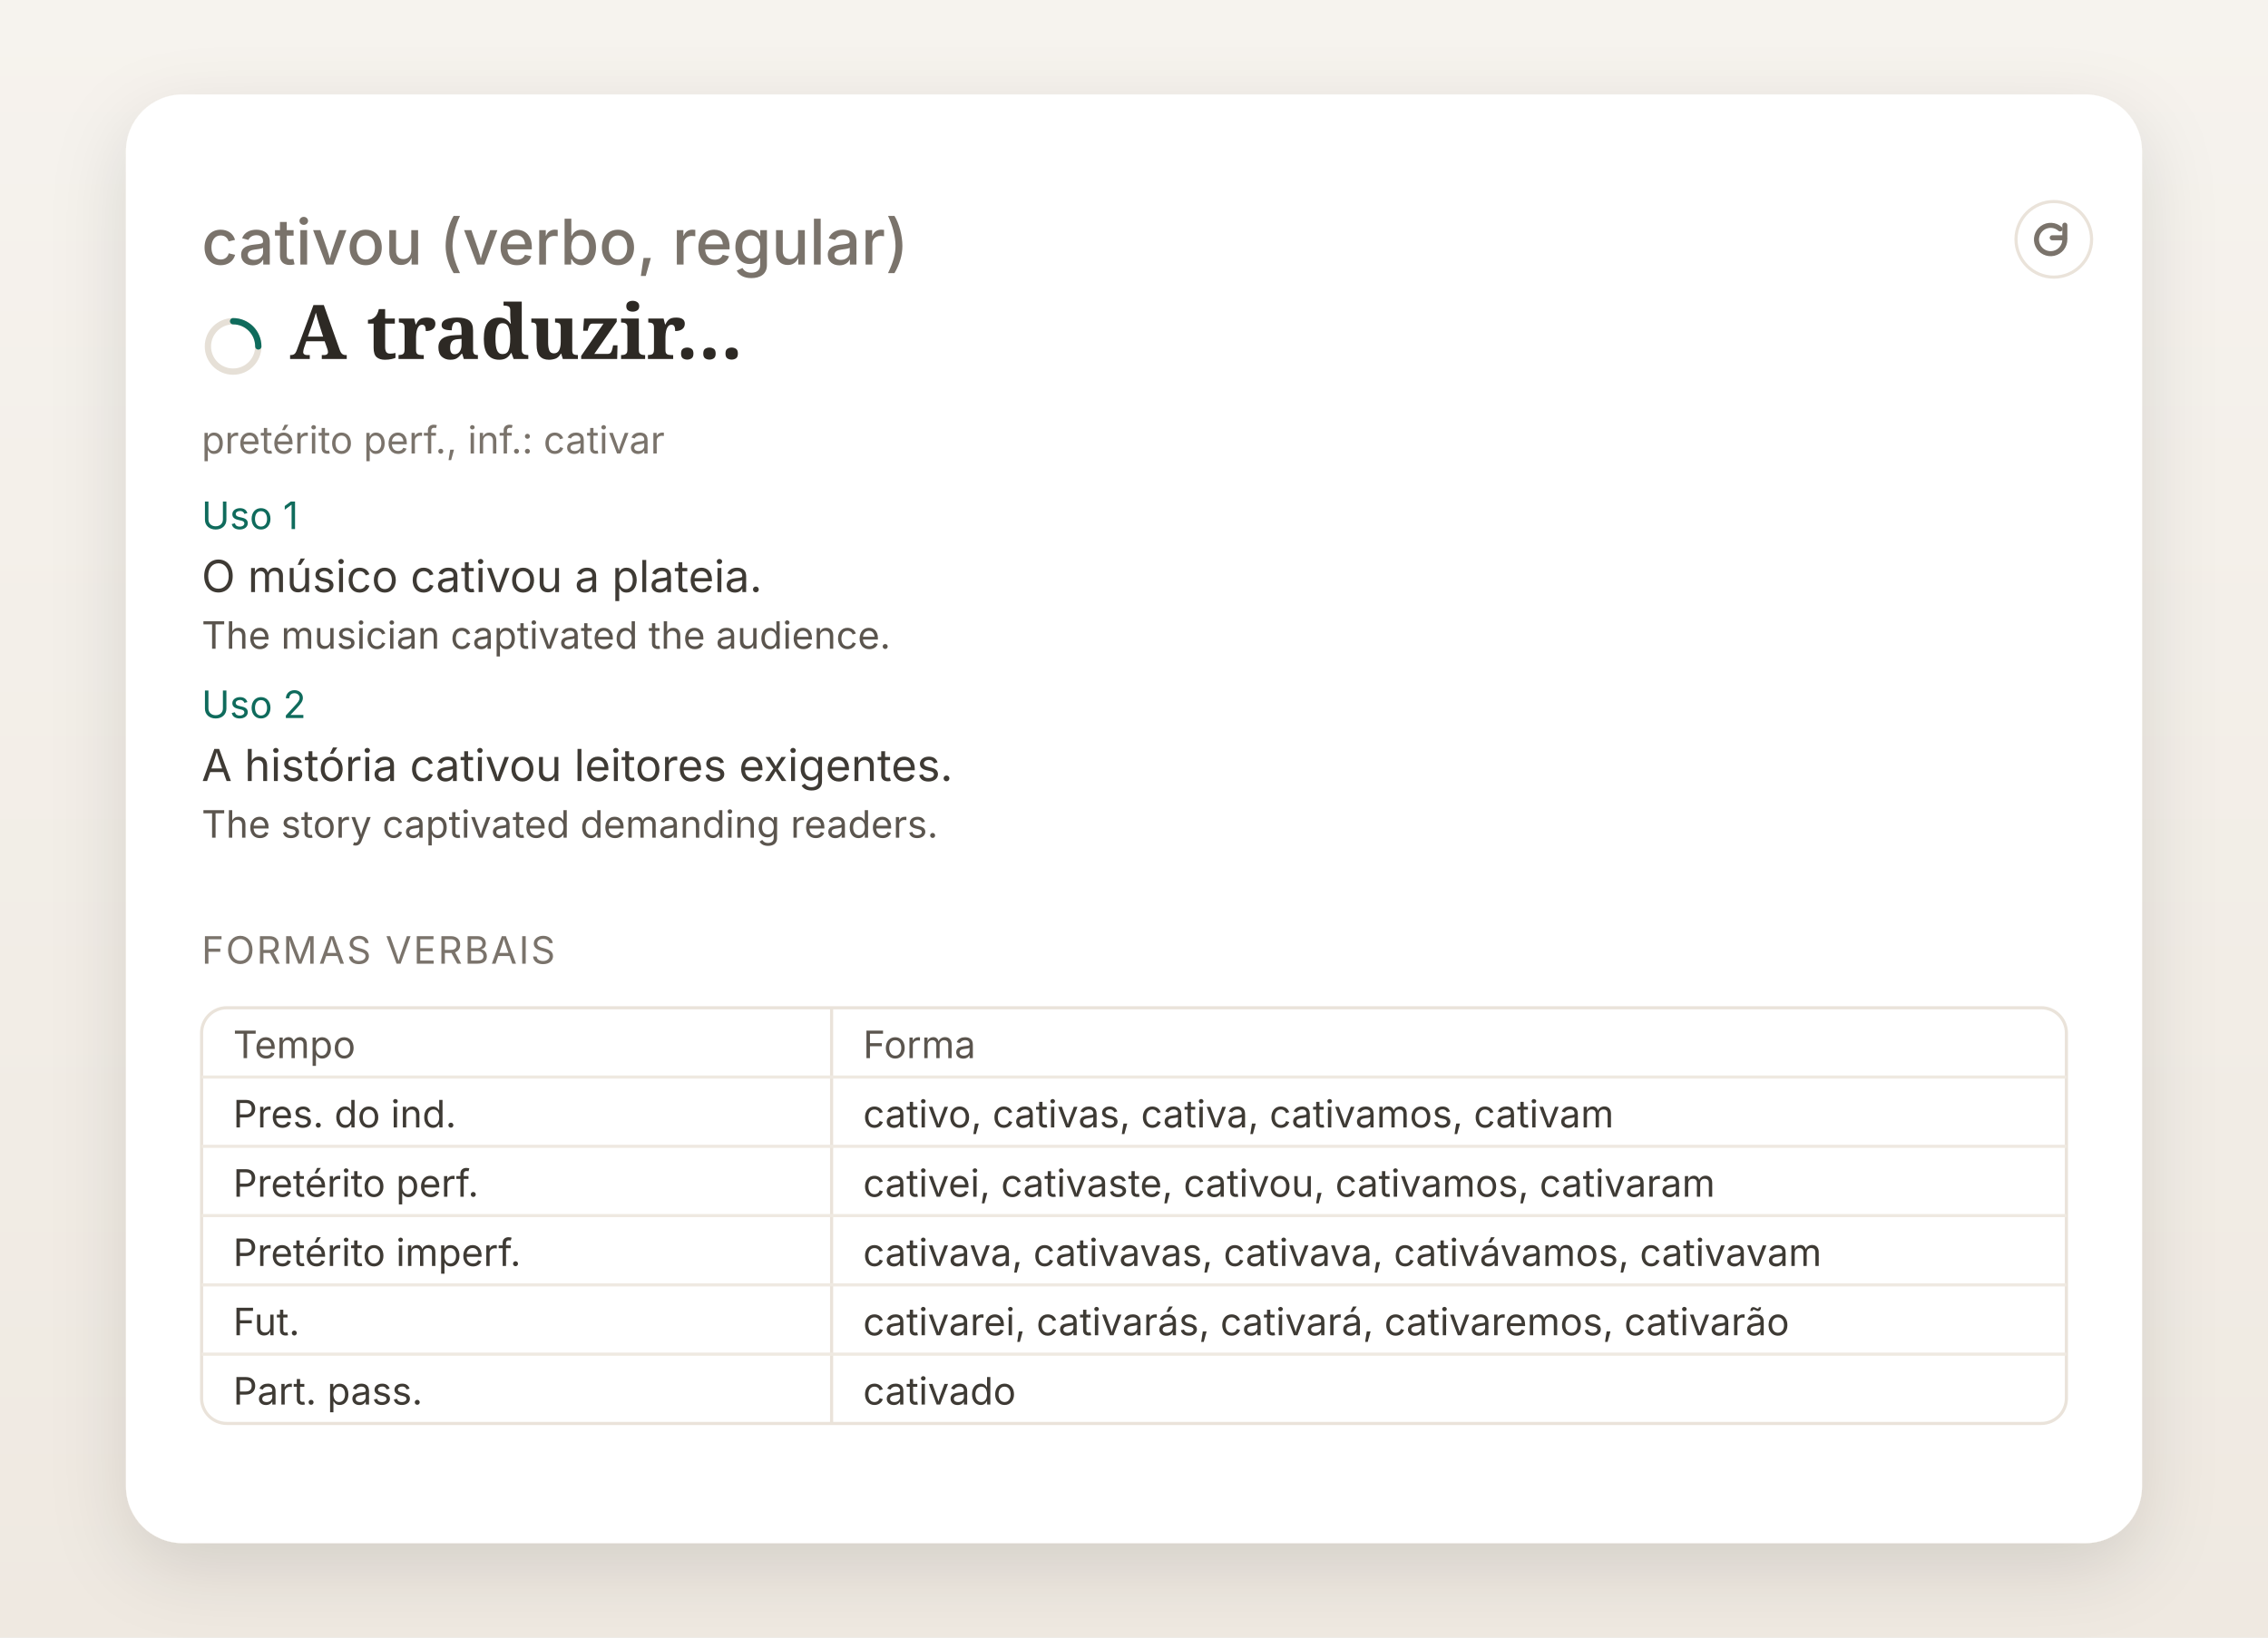
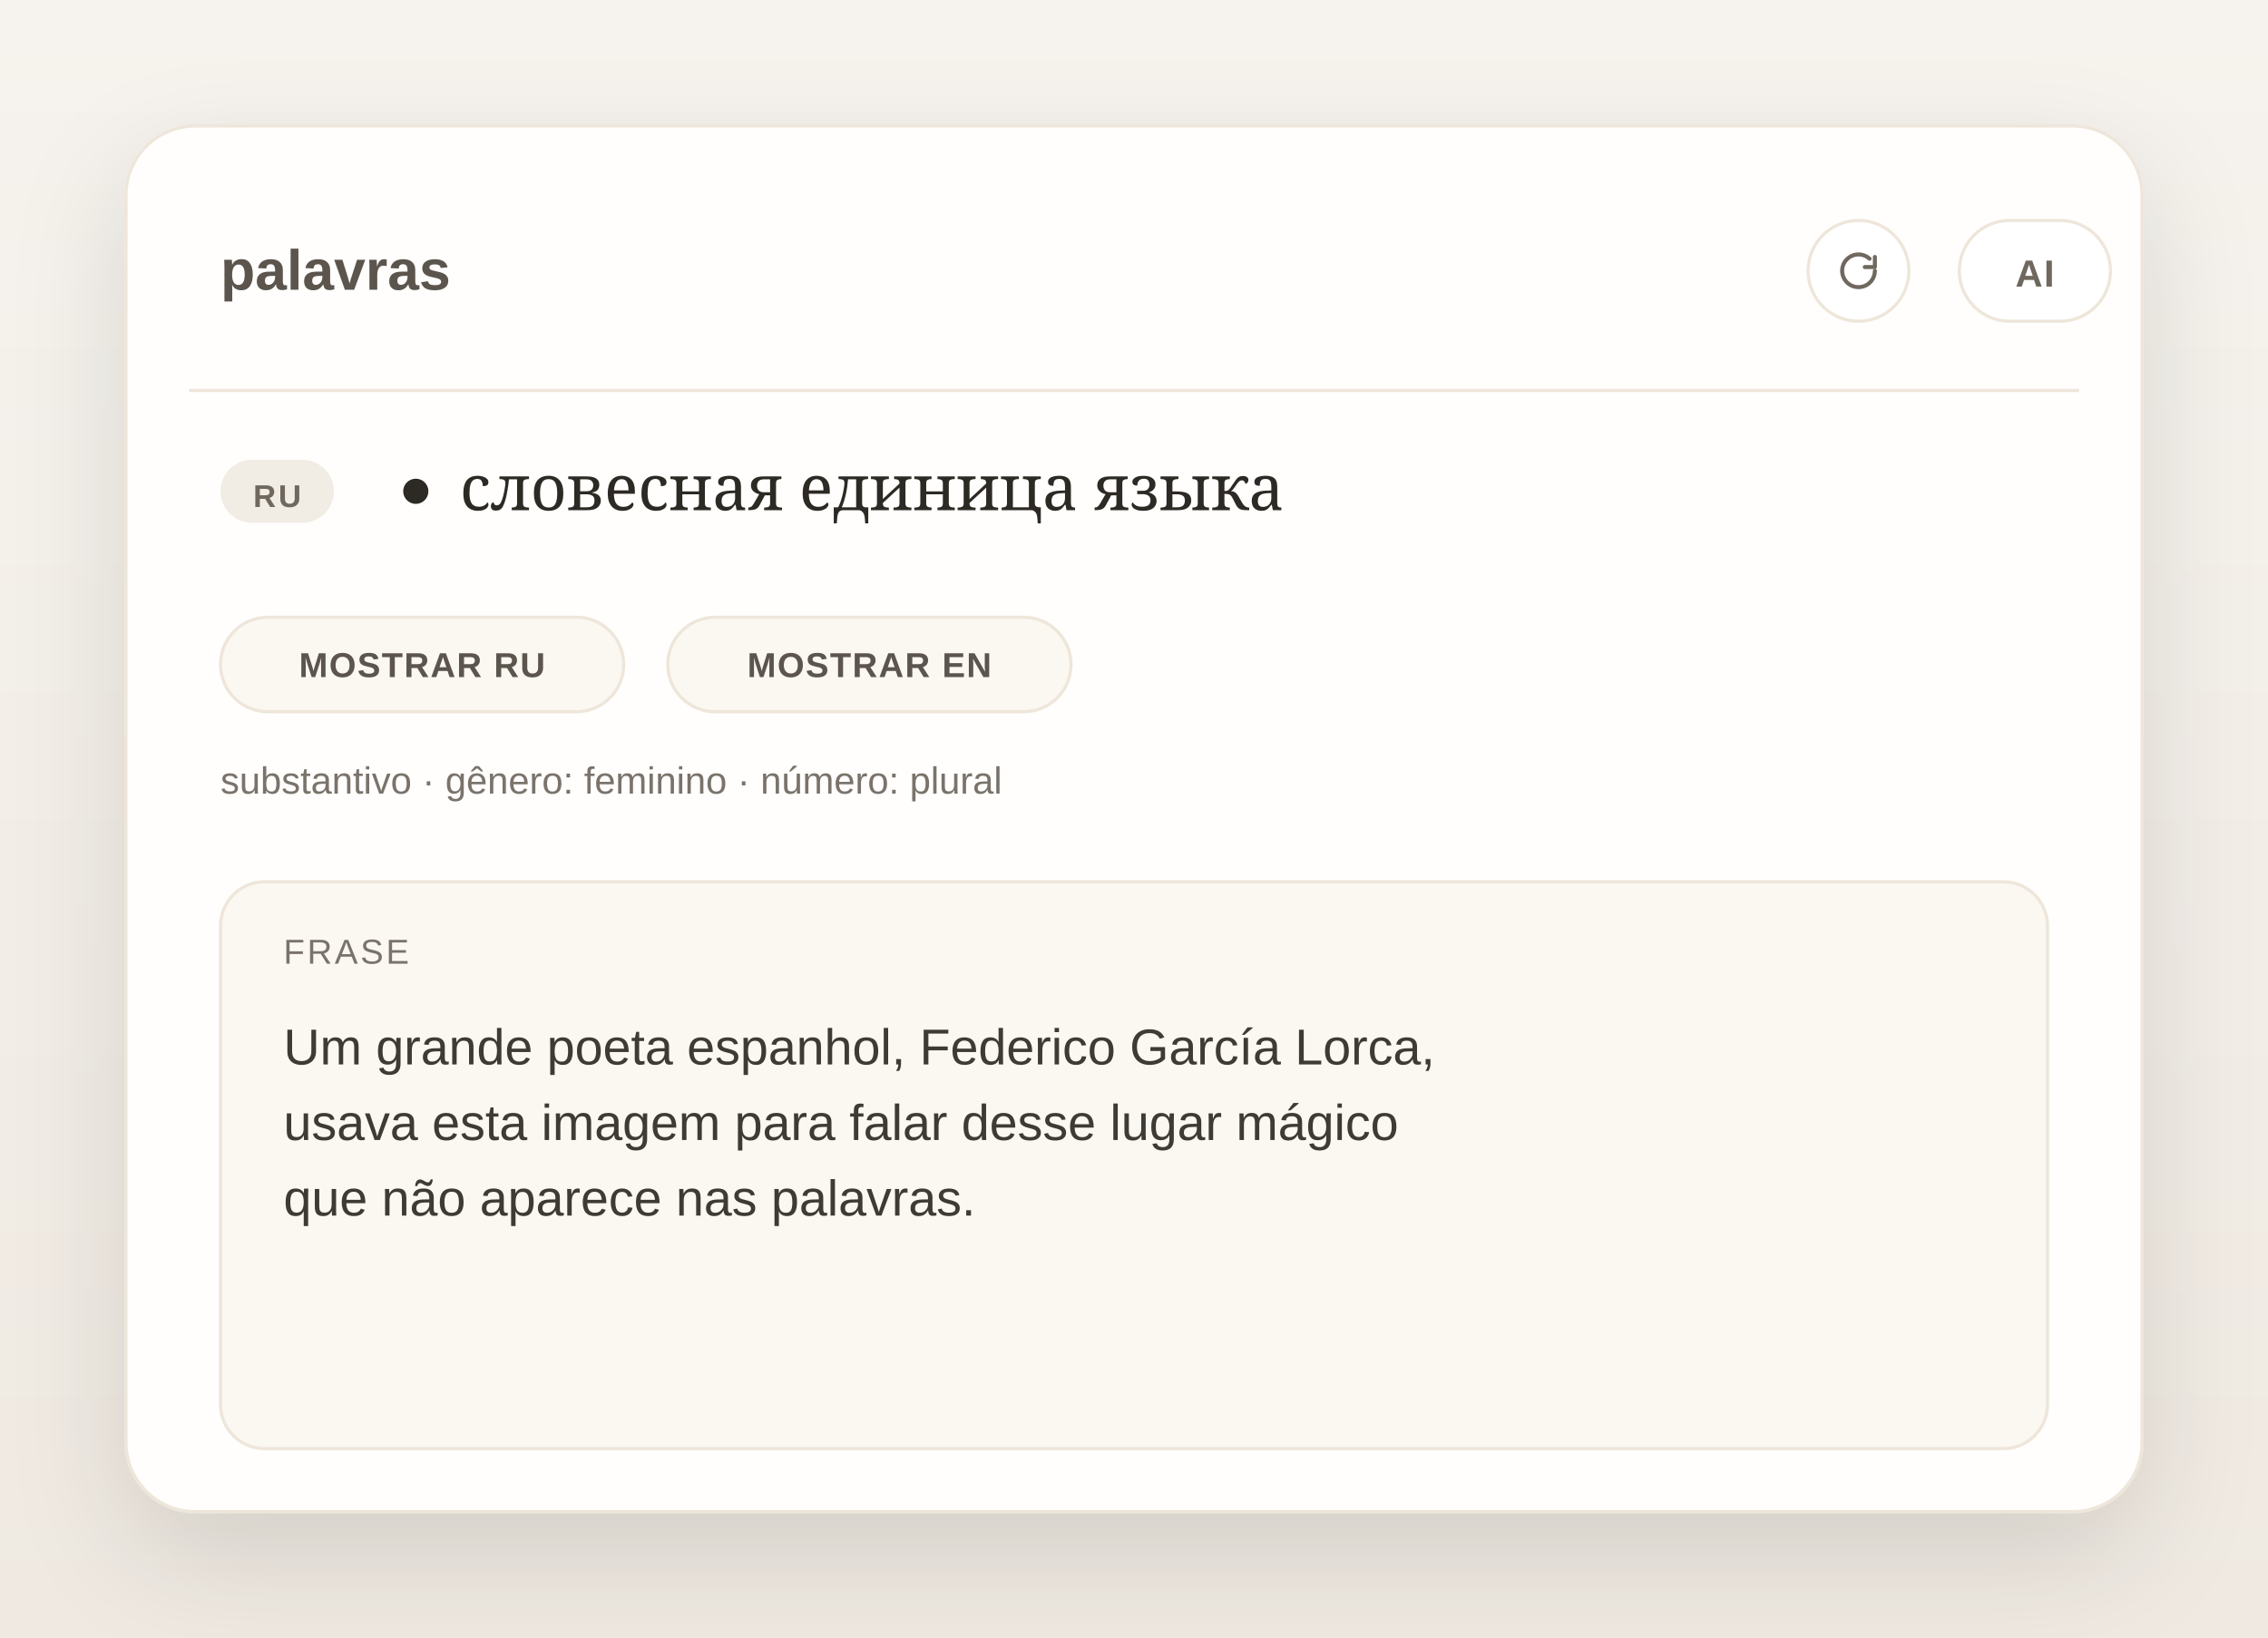
<svg xmlns="http://www.w3.org/2000/svg" width="720" height="520" viewBox="0 0 720 520" fill="none">
  <defs>
    <linearGradient id="bg" x1="0" y1="0" x2="0" y2="1">
      <stop offset="0%" stop-color="#F6F3EE" />
      <stop offset="100%" stop-color="#EFE9E1" />
    </linearGradient>
    <filter id="shadow" x="-20%" y="-20%" width="140%" height="140%" color-interpolation-filters="sRGB">
-       <feDropShadow dx="0" dy="8" stdDeviation="12" flood-color="#000000" flood-opacity="0.12" />
+       <feDropShadow dx="0" dy="14" stdDeviation="18" flood-color="#281F16" flood-opacity="0.12" />
    </filter>
  </defs>
  <rect width="720" height="520" fill="url(#bg)" />
  <g filter="url(#shadow)">
-     <rect x="40" y="30" width="640" height="460" rx="18" fill="#FFFFFF" />
+     <rect x="40" y="40" width="640" height="440" rx="22" fill="#FFFEFC" stroke="#EEE6DA" />
  </g>
-   <text x="64" y="84" font-family="Work Sans, Inter, Arial, sans-serif" font-size="20" font-weight="500" fill="#7A736B">cativou (verbo, regular)</text>
-   <g transform="translate(640 64)">
-     <circle cx="12" cy="12" r="12" fill="#FFFFFF" stroke="#EAE3DA" />
-     <path d="M15.5 12a4.5 4.5 0 1 1-1.5-3.3" fill="none" stroke="#7A736B" stroke-width="1.6" stroke-linecap="round" stroke-linejoin="round" />
-     <path d="M15.5 7.5v4h-4" fill="none" stroke="#7A736B" stroke-width="1.6" stroke-linecap="round" stroke-linejoin="round" />
+   <text x="70" y="92" font-family="Work Sans, Arial, sans-serif" font-size="18" font-weight="600" fill="#5B554E">palavras</text>
+   <g>
+     <circle cx="590" cy="86" r="16" fill="#FFFFFF" stroke="#EEE6DA" />
+     <g transform="translate(582 78) scale(0.8)">
+       <path d="M16.5 10a6.5 6.5 0 1 1-2.1-4.8" fill="none" stroke="#6F685F" stroke-width="1.6" stroke-linecap="round" stroke-linejoin="round" />
+       <path d="M16.5 4.5v4h-4" fill="none" stroke="#6F685F" stroke-width="1.6" stroke-linecap="round" stroke-linejoin="round" />
+     </g>
  </g>
-   <g transform="translate(0 20)">
-     <g transform="translate(64 74)">
-       <circle cx="10" cy="16" r="8" fill="none" stroke="#E6E0D7" stroke-width="2" />
-       <path d="M10 8A8 8 0 0 1 18 16" fill="none" stroke="#0F6B5C" stroke-width="2" stroke-linecap="round" />
-       <text x="28" y="20" font-family="Literata, Georgia, serif" font-size="24" font-weight="600" fill="#2D2924">A traduzir...</text>
-     </g>
-     <text x="64" y="124" font-family="Work Sans, Inter, Arial, sans-serif" font-size="12" fill="#7A736B">pretérito perf., inf.: cativar</text>
-     <text x="64" y="148" font-family="Work Sans, Inter, Arial, sans-serif" font-size="12" fill="#0F6B5C">Uso 1</text>
-     <text x="64" y="168" font-family="Work Sans, Inter, Arial, sans-serif" font-size="14" fill="#3E3A34">O músico cativou a plateia.</text>
-     <text x="64" y="186" font-family="Work Sans, Inter, Arial, sans-serif" font-size="12" fill="#5B554E">The musician captivated the audience.</text>
-     <text x="64" y="208" font-family="Work Sans, Inter, Arial, sans-serif" font-size="12" fill="#0F6B5C">Uso 2</text>
-     <text x="64" y="228" font-family="Work Sans, Inter, Arial, sans-serif" font-size="14" fill="#3E3A34">A história cativou leitores exigentes.</text>
-     <text x="64" y="246" font-family="Work Sans, Inter, Arial, sans-serif" font-size="12" fill="#5B554E">The story captivated demanding readers.</text>
-     <text x="64" y="286" font-family="Work Sans, Inter, Arial, sans-serif" font-size="12" letter-spacing="0.6" fill="#7A736B">FORMAS VERBAIS</text>
-     <rect x="64" y="300" width="592" height="132" rx="8" fill="#FFFFFF" stroke="#EAE3DA" />
-     <line x1="264" y1="300" x2="264" y2="432" stroke="#EAE3DA" />
-     <line x1="64" y1="322" x2="656" y2="322" stroke="#EFE9E1" />
-     <line x1="64" y1="344" x2="656" y2="344" stroke="#EFE9E1" />
-     <line x1="64" y1="366" x2="656" y2="366" stroke="#EFE9E1" />
-     <line x1="64" y1="388" x2="656" y2="388" stroke="#EFE9E1" />
-     <line x1="64" y1="410" x2="656" y2="410" stroke="#EFE9E1" />
-     <text x="74" y="316" font-family="Work Sans, Inter, Arial, sans-serif" font-size="12" fill="#5B554E">Tempo</text>
-     <text x="274" y="316" font-family="Work Sans, Inter, Arial, sans-serif" font-size="12" fill="#5B554E">Forma</text>
-     <text x="74" y="338" font-family="Work Sans, Inter, Arial, sans-serif" font-size="12" fill="#3E3A34">Pres. do ind.</text>
-     <text x="274" y="338" font-family="Work Sans, Inter, Arial, sans-serif" font-size="12" fill="#3E3A34">cativo, cativas, cativa, cativamos, cativam</text>
-     <text x="74" y="360" font-family="Work Sans, Inter, Arial, sans-serif" font-size="12" fill="#3E3A34">Pretérito perf.</text>
-     <text x="274" y="360" font-family="Work Sans, Inter, Arial, sans-serif" font-size="12" fill="#3E3A34">cativei, cativaste, cativou, cativamos, cativaram</text>
-     <text x="74" y="382" font-family="Work Sans, Inter, Arial, sans-serif" font-size="12" fill="#3E3A34">Pretérito imperf.</text>
-     <text x="274" y="382" font-family="Work Sans, Inter, Arial, sans-serif" font-size="12" fill="#3E3A34">cativava, cativavas, cativava, cativávamos, cativavam</text>
-     <text x="74" y="404" font-family="Work Sans, Inter, Arial, sans-serif" font-size="12" fill="#3E3A34">Fut.</text>
-     <text x="274" y="404" font-family="Work Sans, Inter, Arial, sans-serif" font-size="12" fill="#3E3A34">cativarei, cativarás, cativará, cativaremos, cativarão</text>
-     <text x="74" y="426" font-family="Work Sans, Inter, Arial, sans-serif" font-size="12" fill="#3E3A34">Part. pass.</text>
-     <text x="274" y="426" font-family="Work Sans, Inter, Arial, sans-serif" font-size="12" fill="#3E3A34">cativado</text>
-   </g>
+   <rect x="622" y="70" width="48" height="32" rx="16" fill="#FFFFFF" stroke="#EEE6DA" />
+   <text x="646" y="91" text-anchor="middle" font-family="Work Sans, Arial, sans-serif" font-size="12" font-weight="600" letter-spacing="0.4" fill="#6F685F">AI</text>
+   <line x1="60" y1="124" x2="660" y2="124" stroke="#EEE6DA" />
+   <rect x="70" y="146" width="36" height="20" rx="10" fill="#F1ECE4" />
+   <text x="88" y="161" text-anchor="middle" font-family="Work Sans, Arial, sans-serif" font-size="10" font-weight="600" letter-spacing="0.8" fill="#6F685F">RU</text>
+   <circle cx="132" cy="156" r="4" fill="#2D2924" />
+   <text x="146" y="162" font-family="Literata, Georgia, serif" font-size="20" font-weight="500" fill="#2D2924">словесная единица языка</text>
+   <rect x="70" y="196" width="128" height="30" rx="15" fill="#FBF7F1" stroke="#EEE6DA" />
+   <text x="134" y="215" text-anchor="middle" font-family="Work Sans, Arial, sans-serif" font-size="11" font-weight="600" letter-spacing="0.4" fill="#5B554E">MOSTRAR RU</text>
+   <rect x="212" y="196" width="128" height="30" rx="15" fill="#FBF7F1" stroke="#EEE6DA" />
+   <text x="276" y="215" text-anchor="middle" font-family="Work Sans, Arial, sans-serif" font-size="11" font-weight="600" letter-spacing="0.4" fill="#5B554E">MOSTRAR EN</text>
+   <text x="70" y="252" font-family="Work Sans, Arial, sans-serif" font-size="12" fill="#7A736B">substantivo · gênero: feminino · número: plural</text>
+   <rect x="70" y="280" width="580" height="180" rx="14" fill="#FBF7F1" stroke="#EEE6DA" />
+   <text x="90" y="306" font-family="Work Sans, Arial, sans-serif" font-size="11" letter-spacing="0.8" fill="#7A736B">FRASE</text>
+   <text x="90" y="338" font-family="Work Sans, Arial, sans-serif" font-size="16" fill="#3E3A34">Um grande poeta espanhol, Federico García Lorca,</text>
+   <text x="90" y="362" font-family="Work Sans, Arial, sans-serif" font-size="16" fill="#3E3A34">usava esta imagem para falar desse lugar mágico</text>
+   <text x="90" y="386" font-family="Work Sans, Arial, sans-serif" font-size="16" fill="#3E3A34">que não aparece nas palavras.</text>
</svg>
